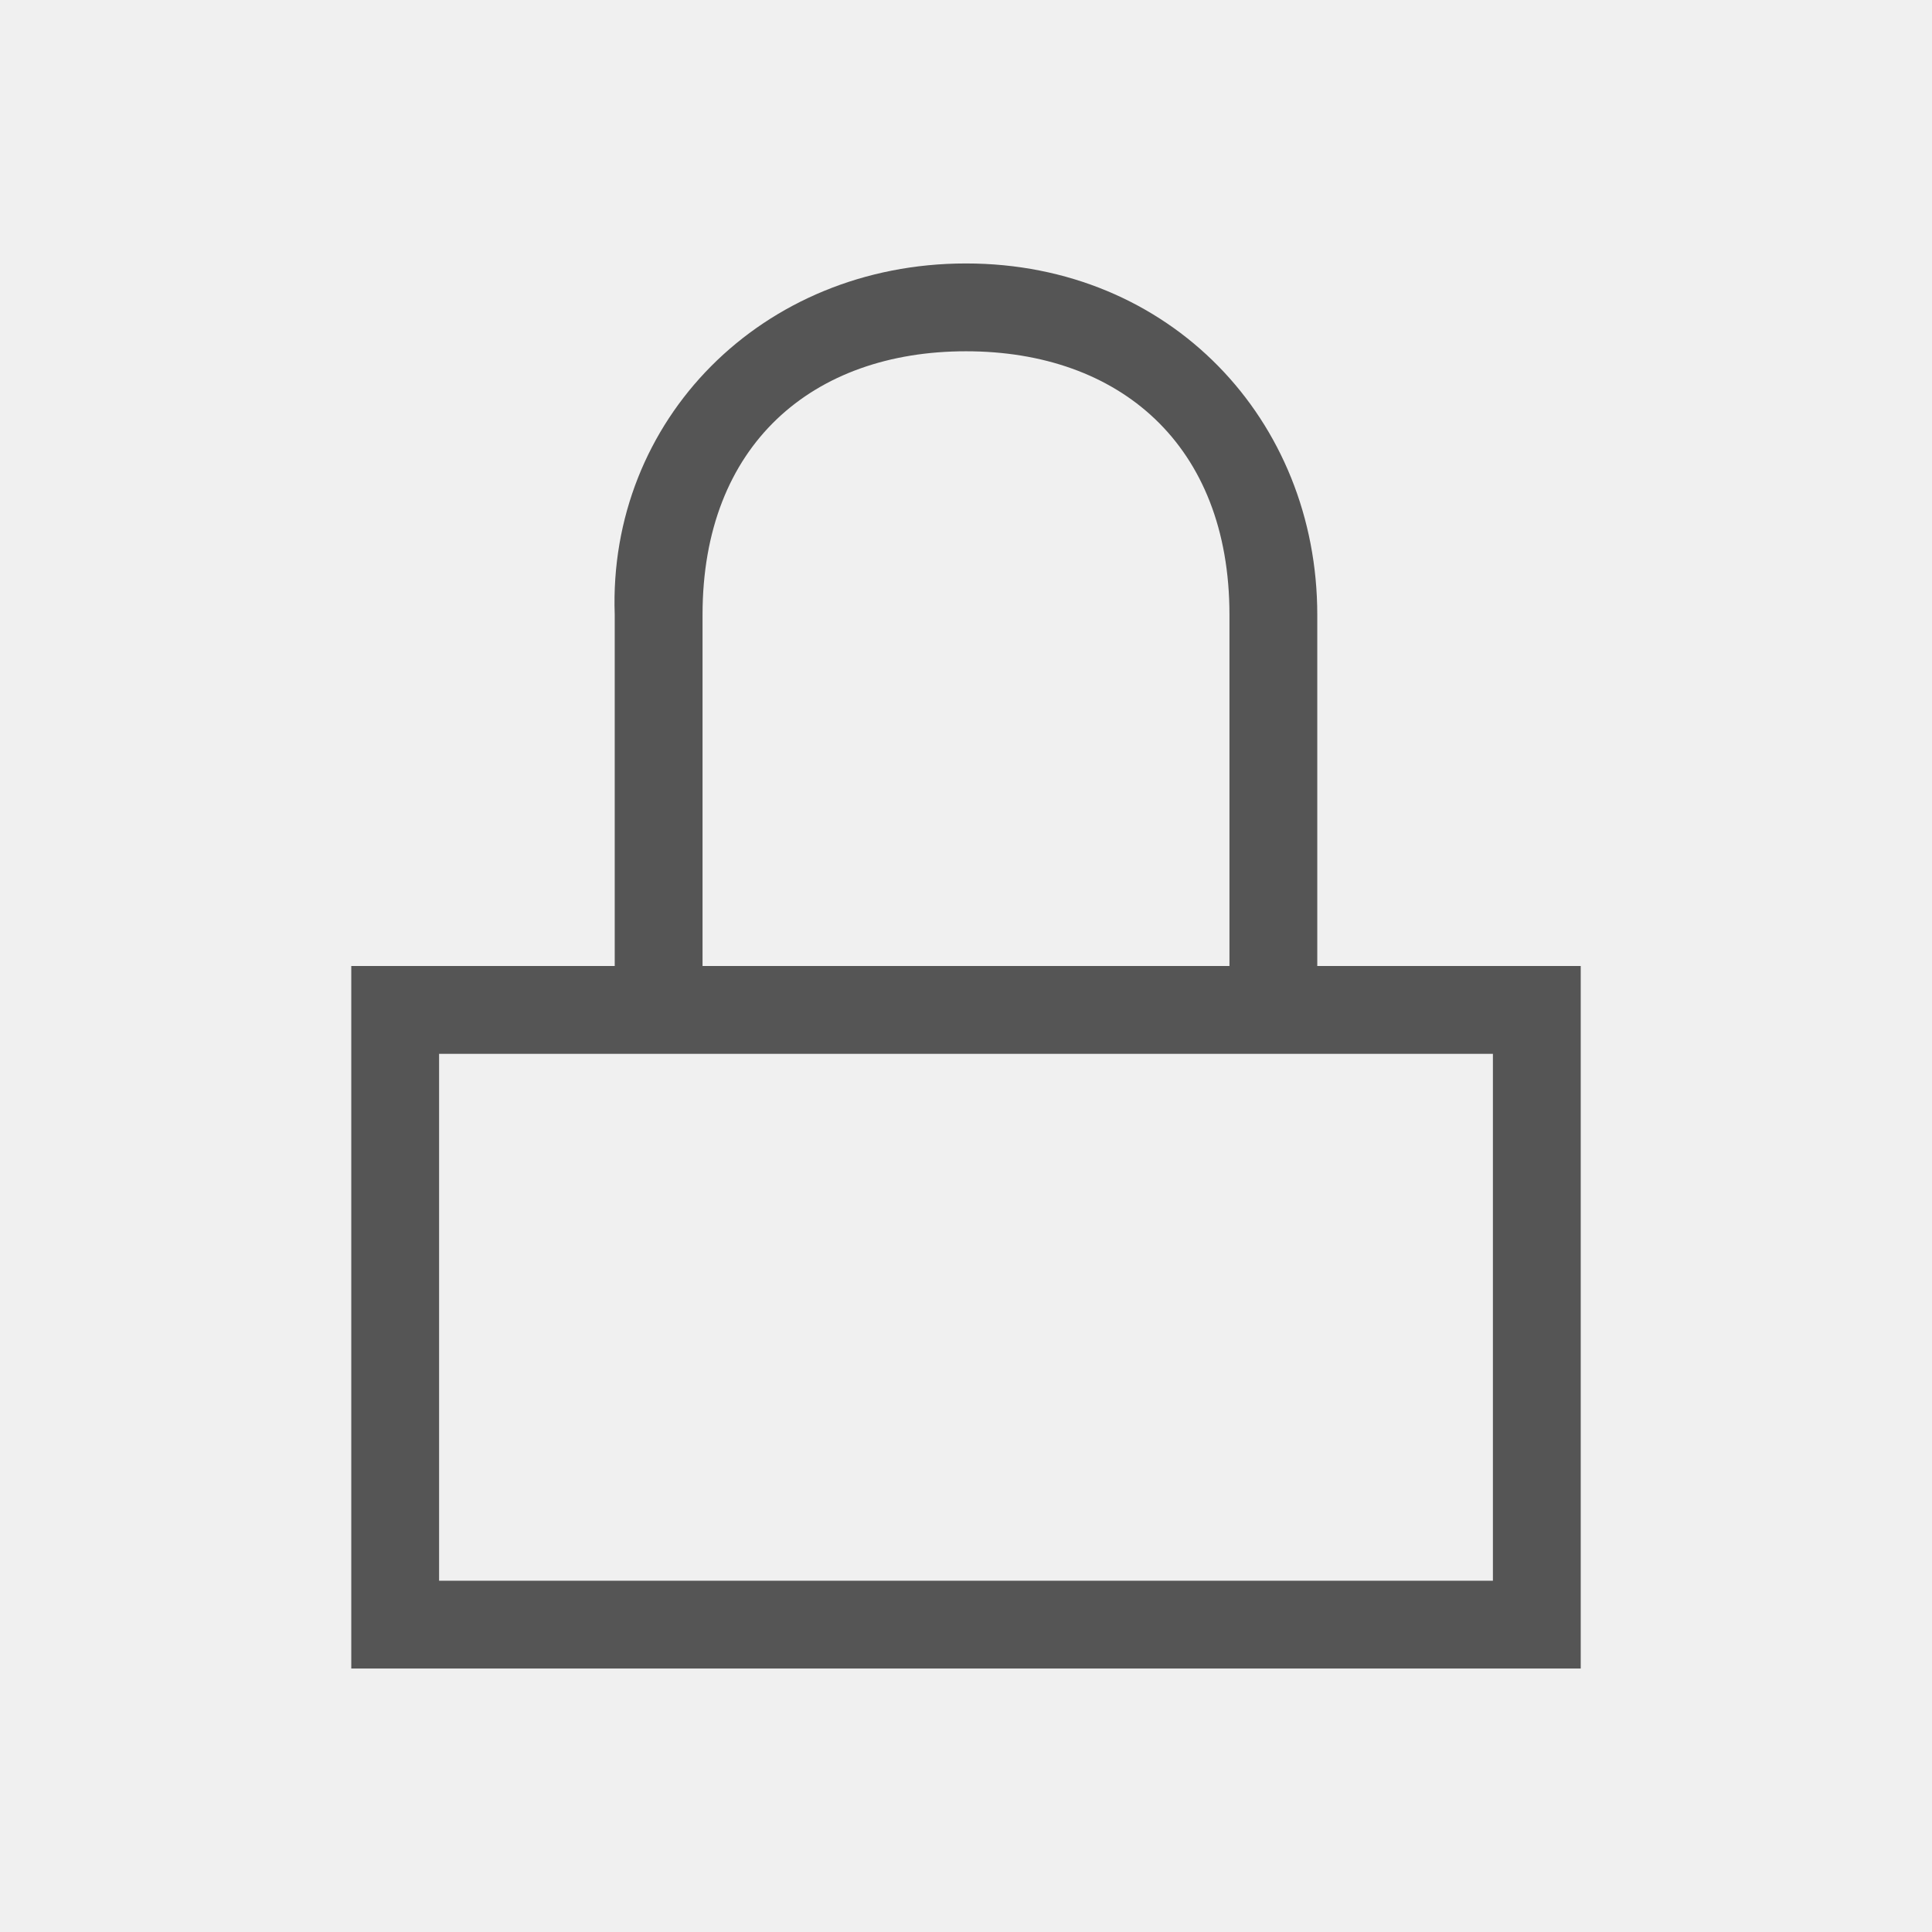
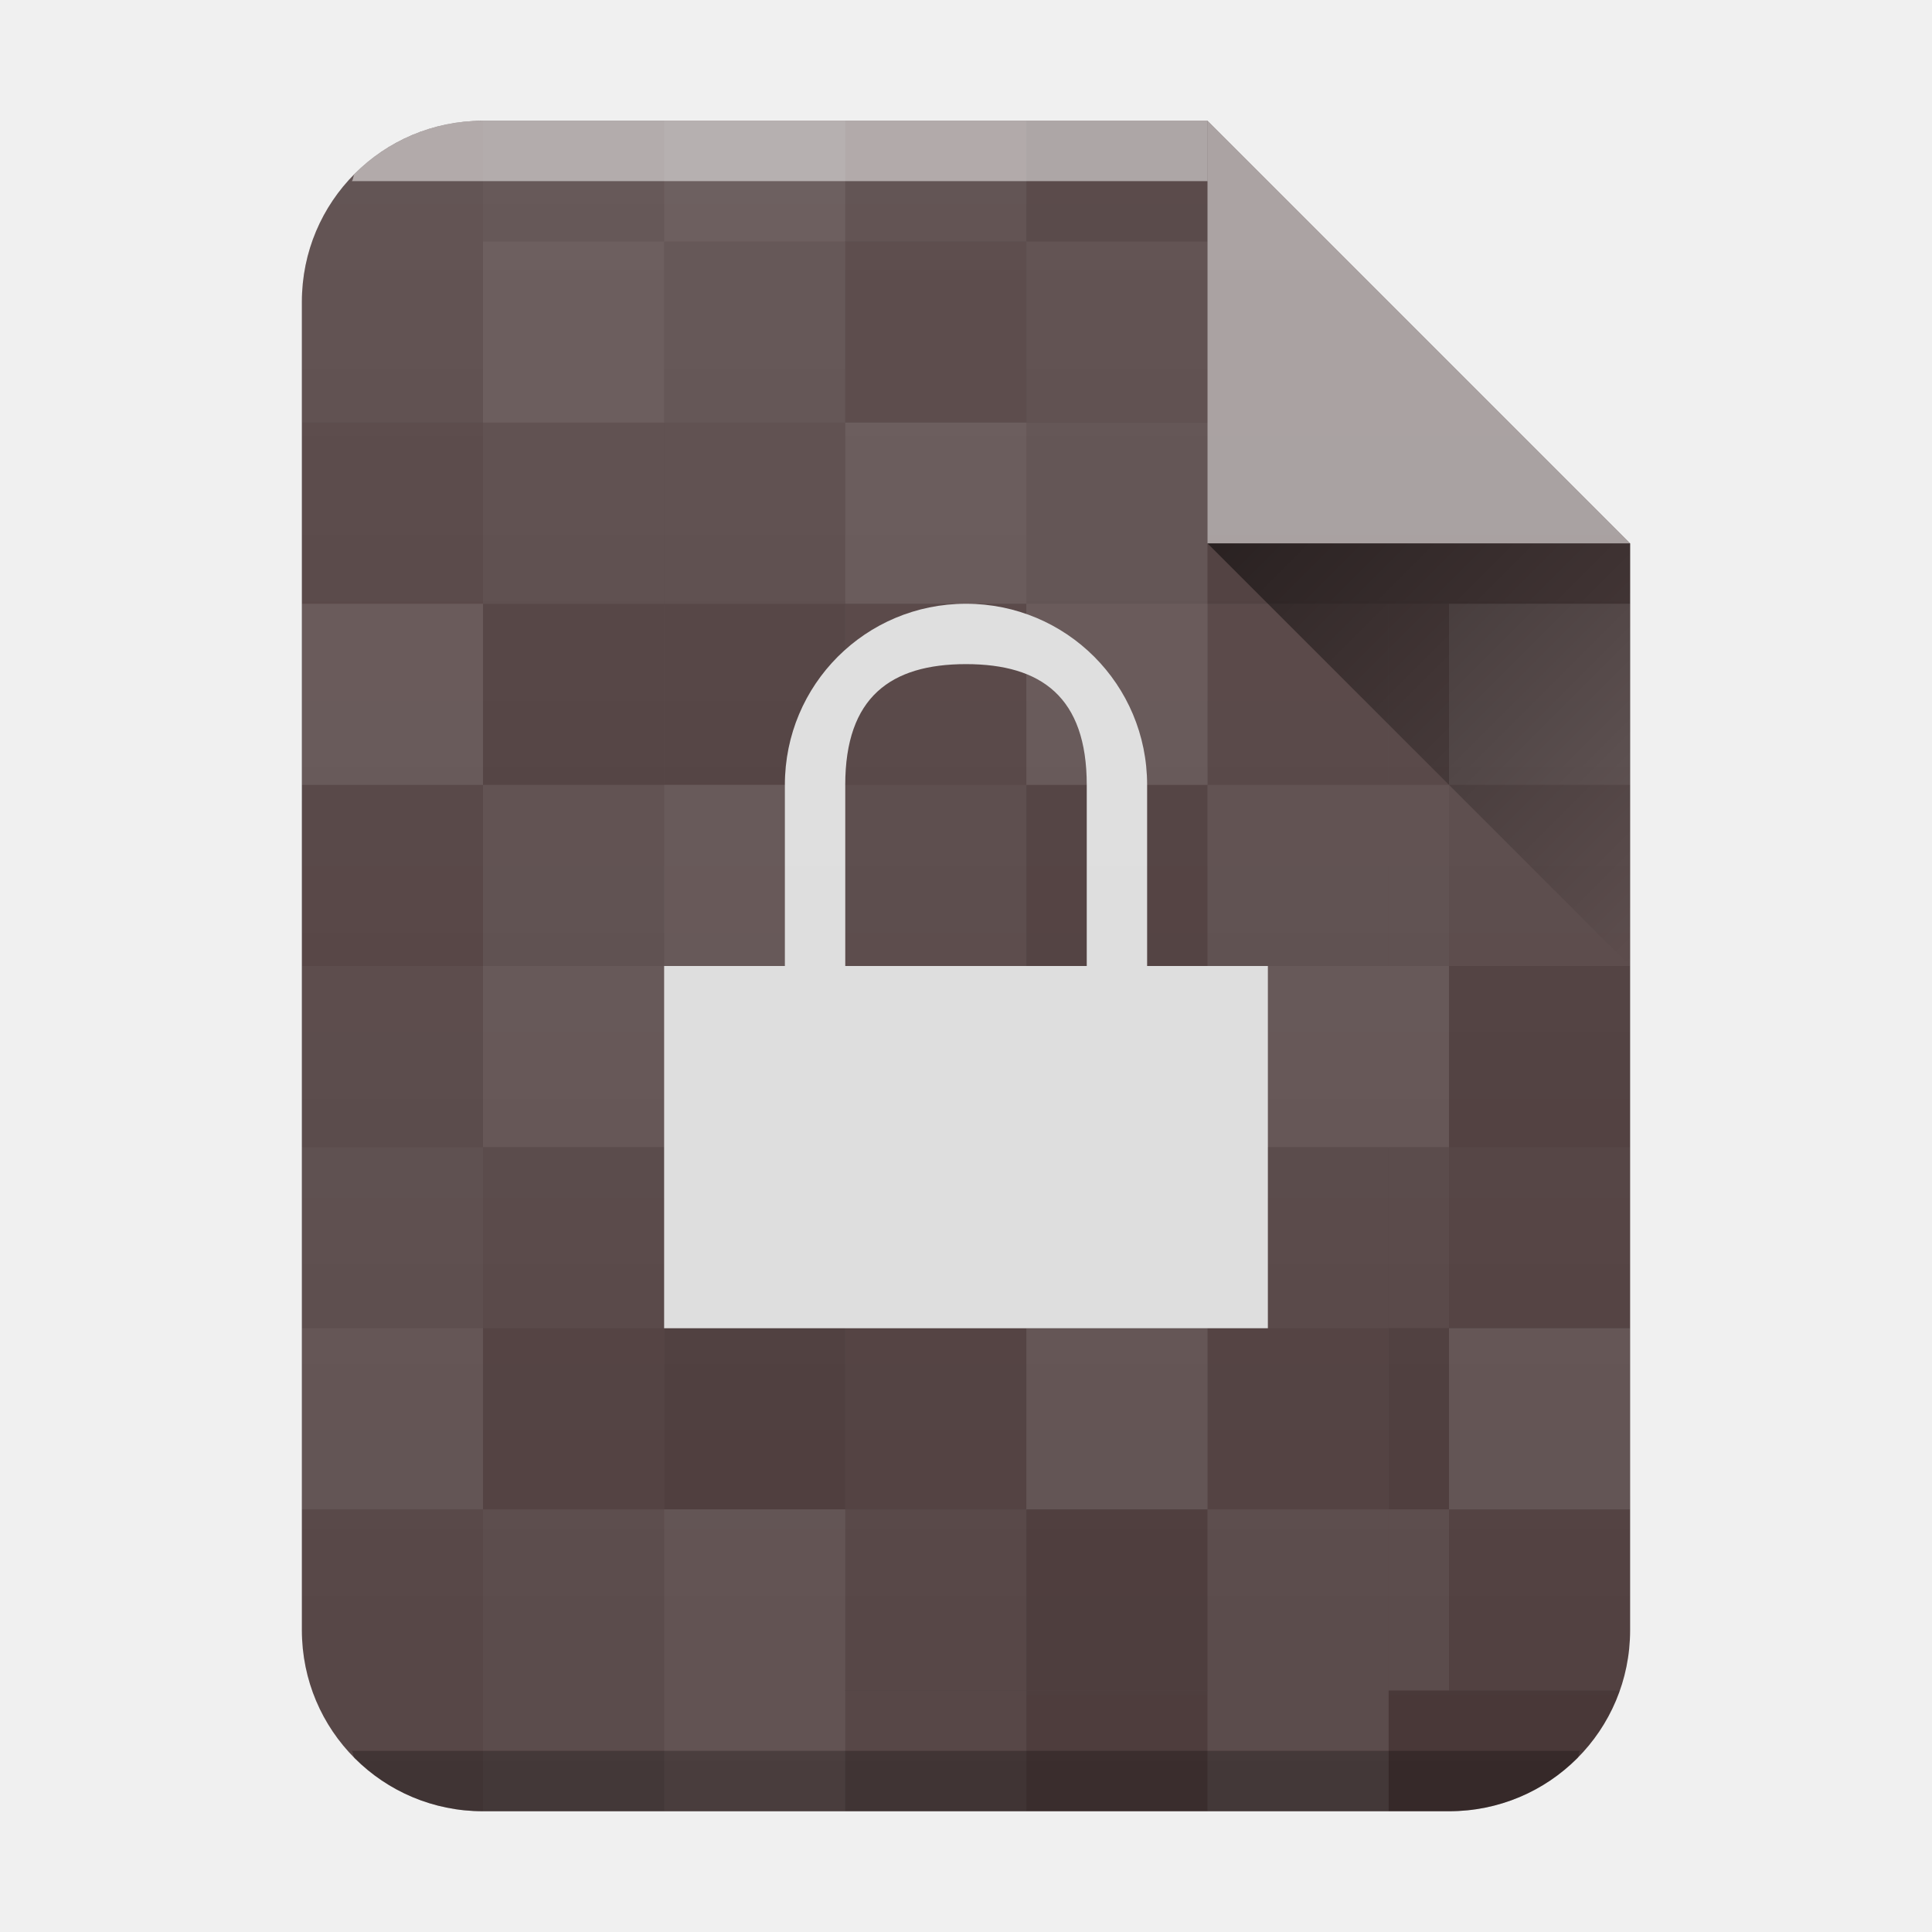
- <svg xmlns="http://www.w3.org/2000/svg" width="22" height="22">
-   <path d="M11 3C8.673 3 6.922 4.785 7 7v4H4v8h14v-8h-3V7c0-2.216-1.673-4-4-4zm0 1c1.744 0 3 1.061 3 3v4H8V7c0-1.939 1.256-3 3-3zm-6 8h12v6H5v-6z" fill="#555" />
+ <svg xmlns="http://www.w3.org/2000/svg" xmlns:xlink="http://www.w3.org/1999/xlink" width="32" height="32">
+   <defs>
+     <linearGradient id="c" y1="524.8" x1="404.57" y2="531.8" x2="411.57" gradientUnits="userSpaceOnUse" gradientTransform="translate(-384.57 -515.8)">
+       <stop />
+       <stop offset="1" stop-opacity="0" />
+     </linearGradient>
+     <linearGradient xlink:href="#a" id="b" x1="5" y1="30" x2="5" y2="2" gradientUnits="userSpaceOnUse" gradientTransform="translate(-20)" />
+     <linearGradient id="a" y1="392.36" y2="365.36" x2="0" gradientUnits="userSpaceOnUse" gradientTransform="translate(309.57 152.44)">
+       <stop stop-color="#fff" stop-opacity="0" />
+       <stop offset="1" stop-color="#fff" stop-opacity=".2" />
+     </linearGradient>
+   </defs>
+   <path d="M20 2H8C6.338 2 5 3.338 5 5v22c0 1.662 1.338 3 3 3h16c1.662 0 3-1.338 3-3V9z" fill="#483737" />
+   <g color="#000" fill="#fff">
+     <path opacity=".14" fill-opacity=".349" d="M23 10h1v3h-1z" />
+     <path opacity=".14" d="M24 10h3v3h-3z" />
+     <path opacity=".14" fill-opacity=".531" d="M24 13h3v3h-3z" />
+     <path opacity=".14" fill-opacity=".722" d="M23 13h1v3h-1z" />
+     <path opacity=".14" d="M14 2v2h-3V2z" />
+     <path opacity=".14" fill-opacity=".531" d="M17 2v2h-3V2z" />
+     <path opacity=".14" fill-opacity=".211" d="M20 2v2h-3V2z" />
+     <path d="M5 25v2a2.99 2.99 0 003 3v-5H5zM8 2a2.99 2.99 0 00-3 3v2h3V2z" opacity=".14" fill-opacity=".531" />
+     <path opacity=".14" fill-opacity=".722" d="M11 2H8v2h3z" />
+     <path opacity=".14" fill-opacity=".349" d="M5 16h3v-3H5z" />
+     <path opacity=".14" d="M5 13h3v-3H5z" />
+     <path opacity=".14" fill-opacity=".349" d="M5 10h3V7H5z" />
+     <path opacity=".14" d="M8 7h3V4H8z" />
+     <path opacity=".14" fill-opacity=".531" d="M8 10h3V7H8z" />
+     <path opacity=".14" fill-opacity=".211" d="M8 13h3v-3H8z" />
+     <path opacity=".14" fill-opacity=".722" d="M8 16h3v-3H8z" />
+     <path opacity=".14" fill-opacity=".349" d="M23 10v3h-3v-3z" />
+     <path opacity=".14" d="M20 10v3h-3v-3z" />
+     <path opacity=".14" fill-opacity=".722" d="M20 7v3h-3V7z" />
+     <path opacity=".14" fill-opacity=".531" d="M20 4v3h-3V4z" />
+     <path opacity=".14" fill-opacity=".349" d="M17 4v3h-3V4z" />
+     <path opacity=".14" d="M17 7v3h-3V7z" />
+     <path opacity=".14" fill-opacity=".349" d="M17 10v3h-3v-3z" />
+     <path opacity=".14" fill-opacity=".211" d="M14 10v3h-3v-3z" />
+     <path opacity=".14" fill-opacity=".531" d="M14 7v3h-3V7z" />
+     <path opacity=".14" fill-opacity=".722" d="M14 4v3h-3V4z" />
+     <path opacity=".14" d="M14 13v3h-3v-3z" />
+     <path opacity=".14" fill-opacity=".531" d="M17 13v3h-3v-3z" />
+     <path opacity=".14" fill-opacity=".211" d="M20 13v3h-3v-3z" />
+     <path opacity=".14" fill-opacity=".722" d="M23 13v3h-3v-3z" />
+     <g>
+       <path opacity=".14" fill-opacity=".349" d="M27 28h-3v-3h3z" />
+       <path opacity=".14" d="M27 25h-3v-3h3z" />
+       <path opacity=".14" fill-opacity=".349" d="M27 22h-3v-3h3z" />
+       <path opacity=".14" fill-opacity=".211" d="M27 19h-3v-3h3z" />
+       <path opacity=".14" d="M24 19h-1v-3h1z" />
+       <path opacity=".14" fill-opacity=".531" d="M24 22h-1v-3h1z" />
+       <path opacity=".14" fill-opacity=".211" d="M24 25h-1v-3h1z" />
+       <path opacity=".14" fill-opacity=".722" d="M24 28h-1v-3h1z" />
+     </g>
+     <g>
+       <path opacity=".14" d="M23 16v3h-3v-3z" />
+       <path opacity=".14" fill-opacity=".531" d="M23 19v3h-3v-3z" />
+       <path opacity=".14" fill-opacity=".349" d="M23 22v3h-3v-3z" />
+       <path opacity=".14" d="M20 22v3h-3v-3z" />
+       <path opacity=".14" fill-opacity=".722" d="M20 19v3h-3v-3z" />
+       <path opacity=".14" fill-opacity=".531" d="M20 16v3h-3v-3z" />
+       <path opacity=".14" fill-opacity=".349" d="M17 16v3h-3v-3z" />
+       <path opacity=".14" d="M17 19v3h-3v-3z" />
+       <path opacity=".14" fill-opacity=".349" d="M17 22v3h-3v-3z" />
+       <path opacity=".14" fill-opacity=".211" d="M14 22v3h-3v-3z" />
+       <path opacity=".14" fill-opacity=".531" d="M14 19v3h-3v-3z" />
+       <path opacity=".14" fill-opacity=".722" d="M14 16v3h-3v-3z" />
+       <path opacity=".14" d="M14 25v3h-3v-3z" />
+       <path opacity=".14" fill-opacity=".531" d="M17 25v3h-3v-3z" />
+       <path opacity=".14" fill-opacity=".211" d="M20 25v3h-3v-3z" />
+       <path opacity=".14" fill-opacity=".722" d="M23 25v3h-3v-3z" />
+     </g>
+     <path opacity=".14" d="M11 16H8v3h3z" />
+     <path opacity=".14" fill-opacity=".531" d="M8 16H5v3h3z" />
+     <path opacity=".14" fill-opacity=".722" d="M8 19H5v3h3z" />
+     <path opacity=".14" fill-opacity=".531" d="M11 19H8v3h3z" />
+     <path opacity=".14" fill-opacity=".349" d="M11 22H8v3h3z" />
+     <path opacity=".14" d="M8 22H5v3h3z" />
+     <path opacity=".14" fill-opacity=".722" d="M11 25H8v3h3zM8 28h3v2H8z" />
+     <g>
+       <path opacity=".14" d="M14 30v-2h-3v2z" />
+       <path opacity=".14" fill-opacity=".531" d="M17 30v-2h-3v2z" />
+       <path opacity=".14" fill-opacity=".211" d="M20 30v-2h-3v2z" />
+       <path opacity=".14" fill-opacity=".722" d="M23 30v-2h-3v2z" />
+     </g>
+   </g>
+   <path d="M16 10c-1.662 0-3 1.338-3 3v3h-2v6h10v-6h-2v-3c0-1.662-1.338-3-3-3m0 1c1.247 0 2 .546 2 2v3h-4v-3c0-1.454.754-2 2-2" fill="#ddd" />
+   <path d="M8 2a2.99 2.99 0 00-2.123.877c-.031.031-.02.09-.05.123H20V2z" color="#000" opacity=".5" fill="#fff" />
+   <path d="M5.826 29c.03.033.02.092.051.123A2.99 2.99 0 008 30h16a2.99 2.99 0 002.123-.877c.031-.031.02-.09.05-.123z" color="#000" opacity=".25" />
+   <path d="M20 2H8C6.338 2 5 3.338 5 5v22c0 1.662 1.338 3 3 3h16c1.662 0 3-1.338 3-3V9z" opacity=".4" fill="url(#b)" />
+   <path d="M27 9l-7-7v7z" color="#000" opacity=".5" fill="#fff" fill-rule="evenodd" />
+   <path d="M27 16l-7-7h7z" opacity=".5" fill="url(#c)" fill-rule="evenodd" />
</svg>
